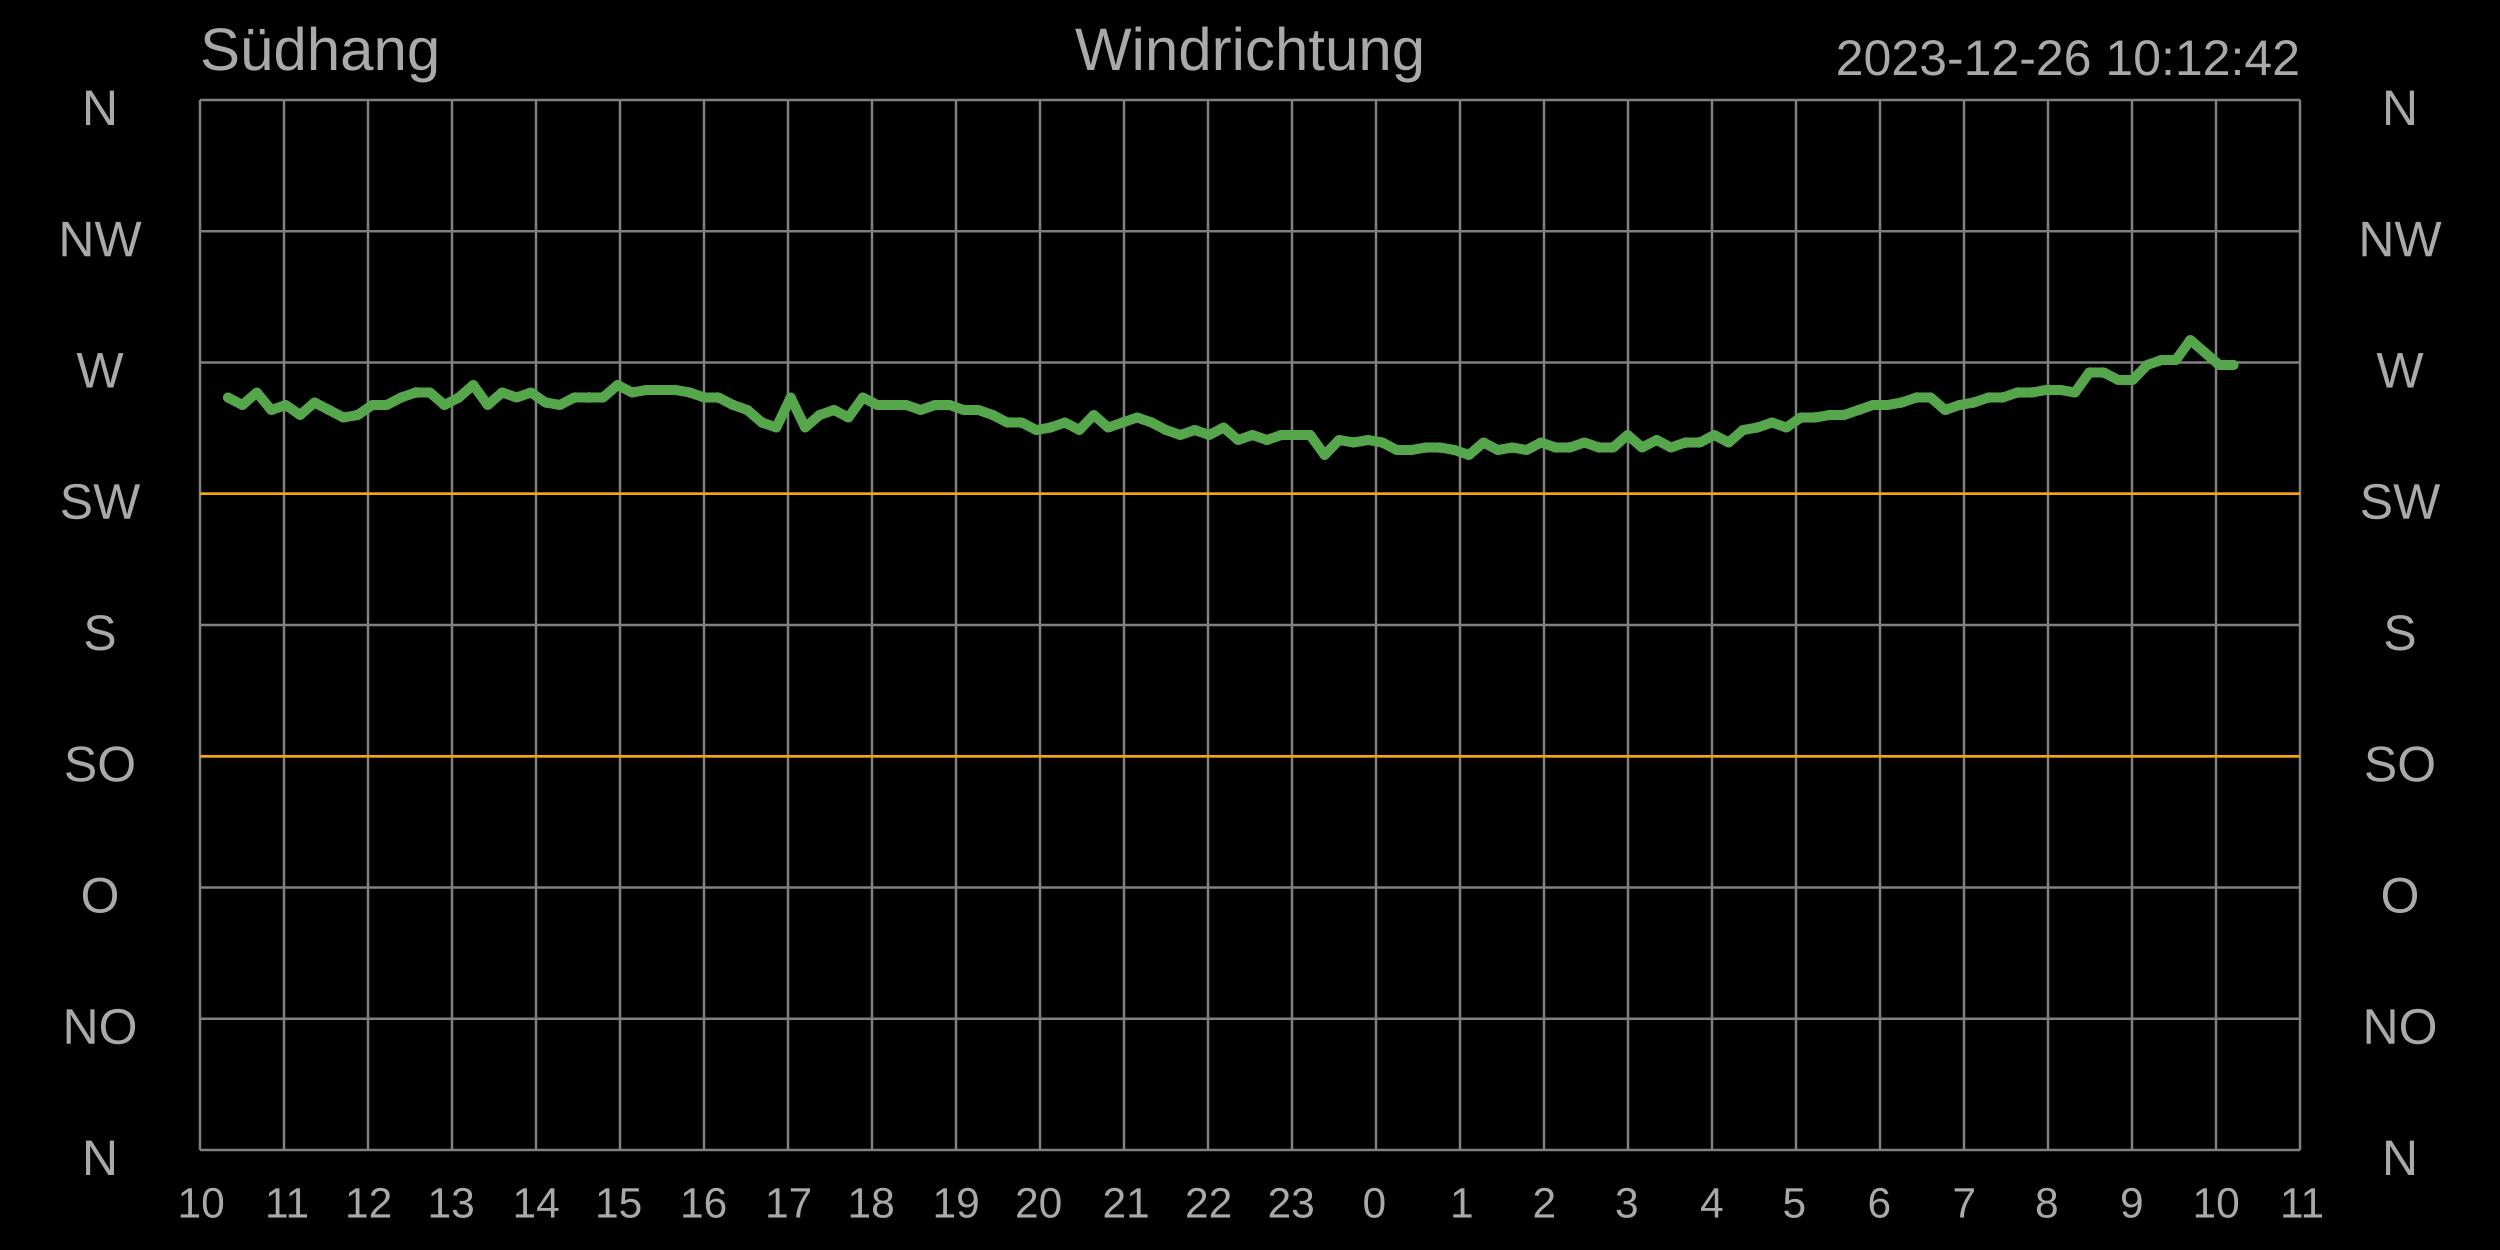
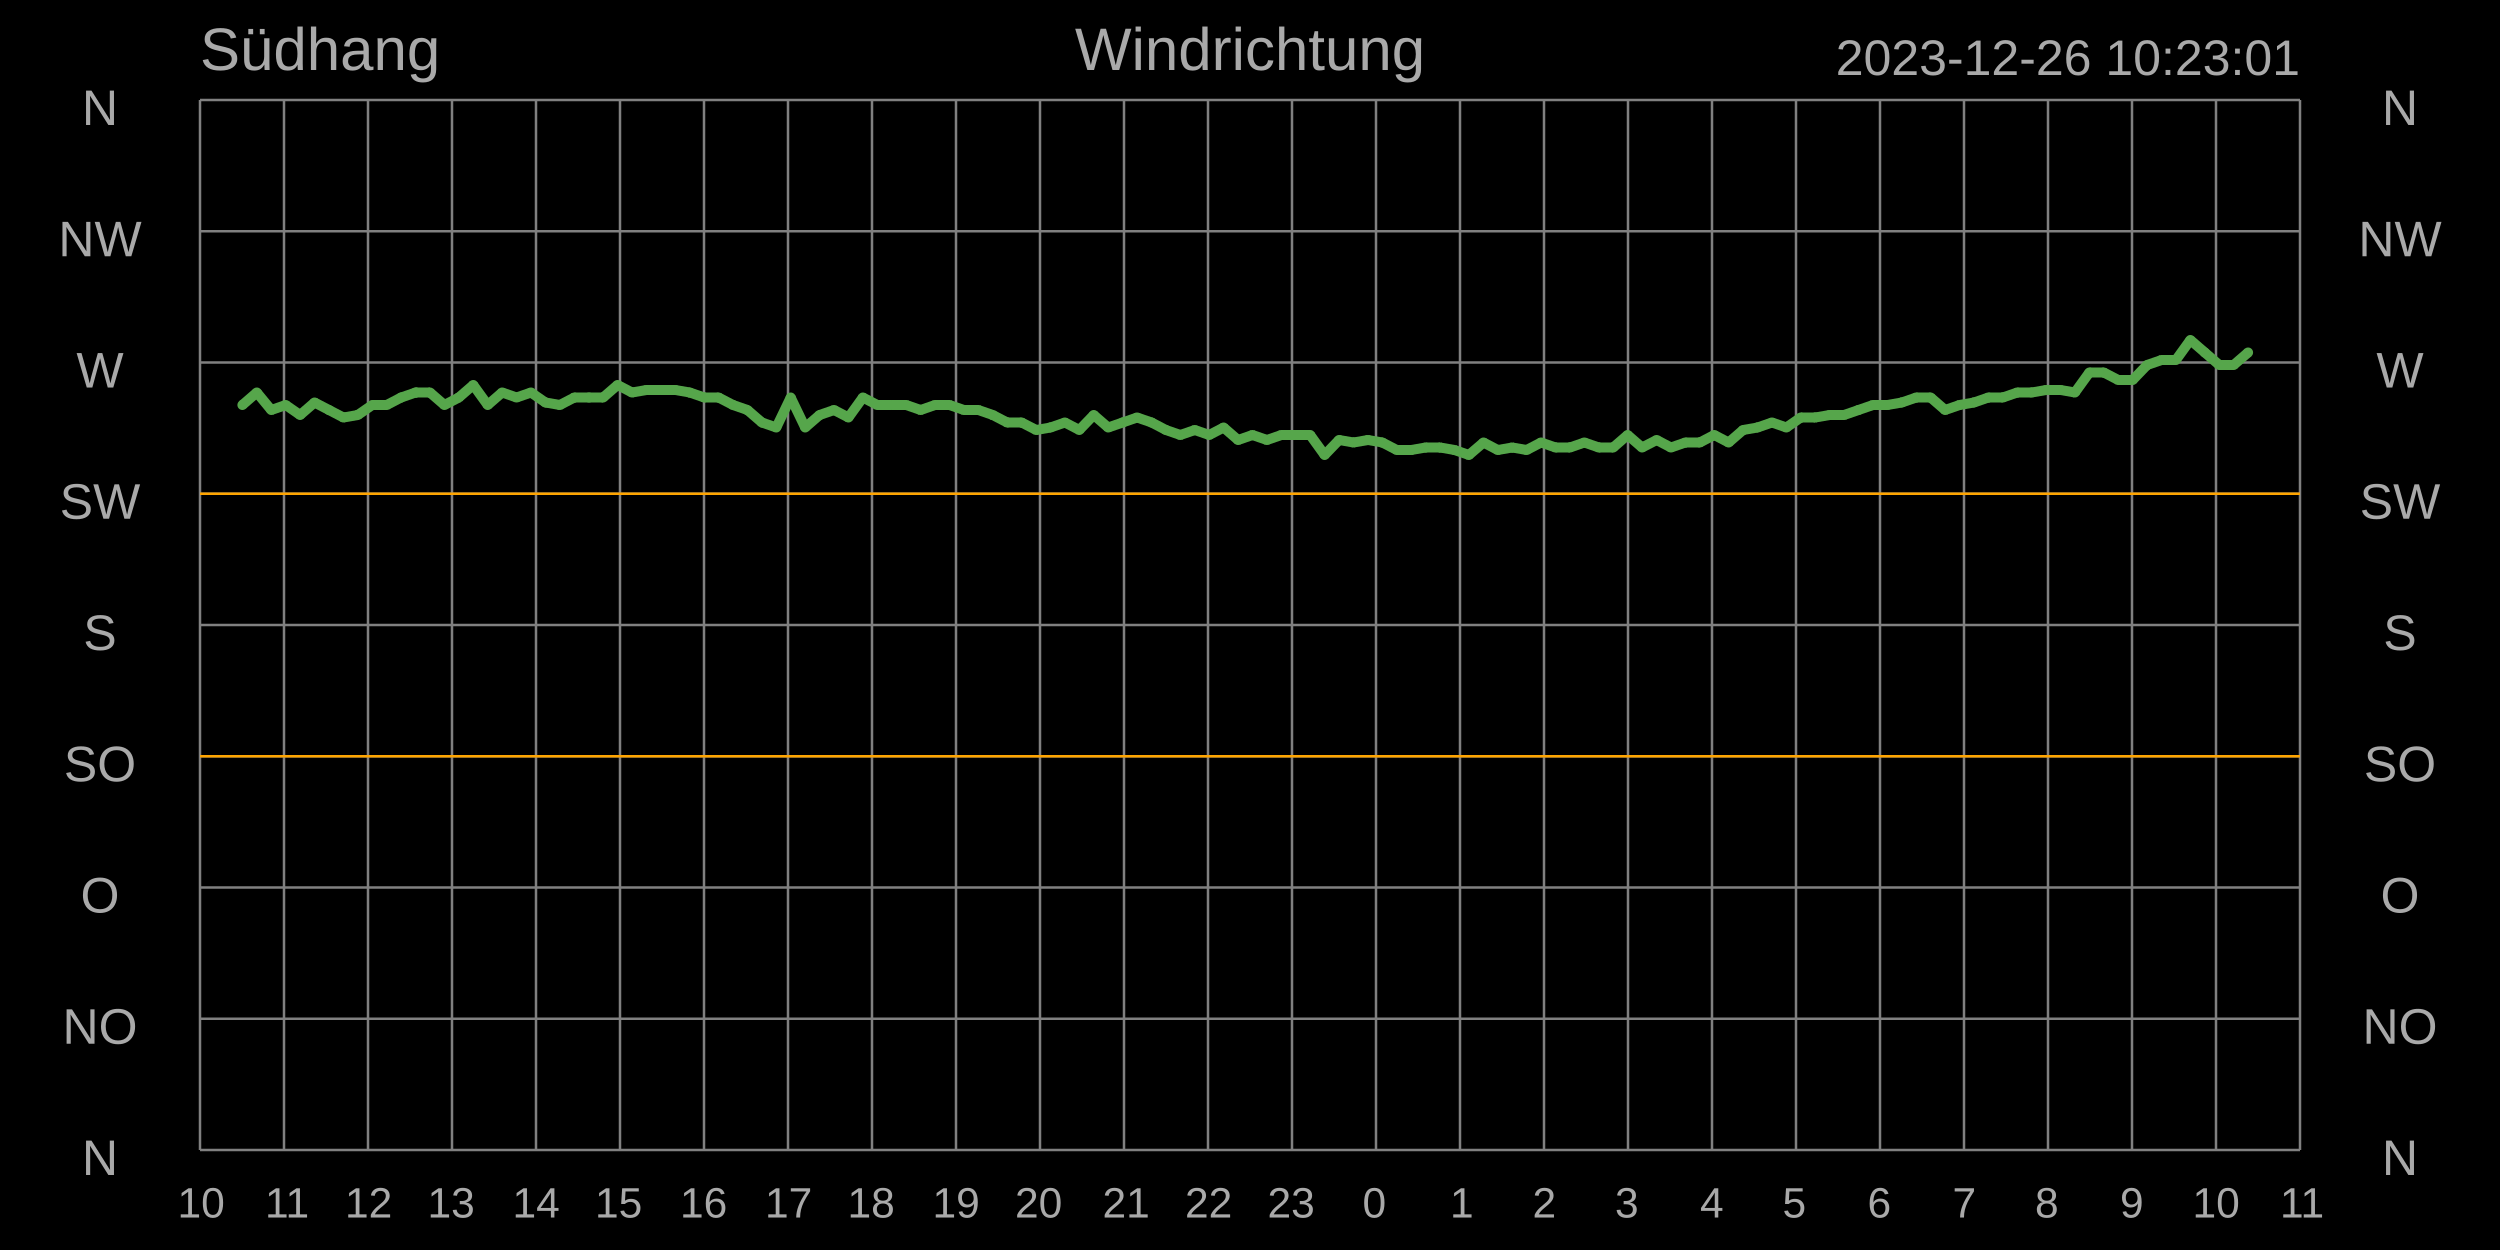
<svg xmlns="http://www.w3.org/2000/svg" baseProfile="full" height="500" version="1.1" width="1000">
  <defs />
  <rect fill="#000000" height="500" width="1000" x="0" y="0" />
  <line stroke="#808080" x1="80" x2="920" y1="40.0" y2="40.0" />
  <line stroke="#808080" x1="80" x2="920" y1="92.5" y2="92.5" />
  <line stroke="#808080" x1="80" x2="920" y1="145.0" y2="145.0" />
  <line stroke="#808080" x1="80" x2="920" y1="197.5" y2="197.5" />
  <line stroke="#808080" x1="80" x2="920" y1="250.0" y2="250.0" />
  <line stroke="#808080" x1="80" x2="920" y1="302.5" y2="302.5" />
  <line stroke="#808080" x1="80" x2="920" y1="355.0" y2="355.0" />
  <line stroke="#808080" x1="80" x2="920" y1="407.5" y2="407.5" />
  <line stroke="#808080" x1="80" x2="920" y1="460.0" y2="460.0" />
  <line stroke="#808080" x1="80.0" x2="80.0" y1="40" y2="460" />
  <line stroke="#808080" x1="113.6" x2="113.6" y1="40" y2="460" />
  <line stroke="#808080" x1="147.2" x2="147.2" y1="40" y2="460" />
  <line stroke="#808080" x1="180.8" x2="180.8" y1="40" y2="460" />
  <line stroke="#808080" x1="214.4" x2="214.4" y1="40" y2="460" />
  <line stroke="#808080" x1="248" x2="248" y1="40" y2="460" />
  <line stroke="#808080" x1="281.6" x2="281.6" y1="40" y2="460" />
  <line stroke="#808080" x1="315.2" x2="315.2" y1="40" y2="460" />
  <line stroke="#808080" x1="348.8" x2="348.8" y1="40" y2="460" />
  <line stroke="#808080" x1="382.4" x2="382.4" y1="40" y2="460" />
  <line stroke="#808080" x1="416" x2="416" y1="40" y2="460" />
  <line stroke="#808080" x1="449.6" x2="449.6" y1="40" y2="460" />
  <line stroke="#808080" x1="483.2" x2="483.2" y1="40" y2="460" />
  <line stroke="#808080" x1="516.8" x2="516.8" y1="40" y2="460" />
  <line stroke="#808080" x1="550.4" x2="550.4" y1="40" y2="460" />
  <line stroke="#808080" x1="584" x2="584" y1="40" y2="460" />
  <line stroke="#808080" x1="617.6" x2="617.6" y1="40" y2="460" />
  <line stroke="#808080" x1="651.2" x2="651.2" y1="40" y2="460" />
  <line stroke="#808080" x1="684.8" x2="684.8" y1="40" y2="460" />
  <line stroke="#808080" x1="718.4" x2="718.4" y1="40" y2="460" />
  <line stroke="#808080" x1="752" x2="752" y1="40" y2="460" />
  <line stroke="#808080" x1="785.6" x2="785.6" y1="40" y2="460" />
  <line stroke="#808080" x1="819.2" x2="819.2" y1="40" y2="460" />
  <line stroke="#808080" x1="852.8" x2="852.8" y1="40" y2="460" />
  <line stroke="#808080" x1="886.4" x2="886.4" y1="40" y2="460" />
  <line stroke="#808080" x1="920" x2="920" y1="40" y2="460" />
  <text fill="#A9A9A9" font-size="20px" style="font-family:Arial" text-anchor="middle" x="40.0" y="50.0"> N</text>
  <text fill="#A9A9A9" font-size="20px" style="font-family:Arial" text-anchor="middle" x="40.0" y="102.5">NW</text>
  <text fill="#A9A9A9" font-size="20px" style="font-family:Arial" text-anchor="middle" x="40.0" y="155.0"> W</text>
  <text fill="#A9A9A9" font-size="20px" style="font-family:Arial" text-anchor="middle" x="40.0" y="207.5">SW</text>
  <text fill="#A9A9A9" font-size="20px" style="font-family:Arial" text-anchor="middle" x="40.0" y="260.0"> S</text>
  <text fill="#A9A9A9" font-size="20px" style="font-family:Arial" text-anchor="middle" x="40.0" y="312.5">SO</text>
  <text fill="#A9A9A9" font-size="20px" style="font-family:Arial" text-anchor="middle" x="40.0" y="365.0"> O</text>
  <text fill="#A9A9A9" font-size="20px" style="font-family:Arial" text-anchor="middle" x="40.0" y="417.5">NO</text>
  <text fill="#A9A9A9" font-size="20px" style="font-family:Arial" text-anchor="middle" x="40.0" y="470.0"> N</text>
  <text fill="#A9A9A9" font-size="20px" style="font-family:Arial" text-anchor="middle" x="960.0" y="50.0"> N</text>
  <text fill="#A9A9A9" font-size="20px" style="font-family:Arial" text-anchor="middle" x="960.0" y="102.5">NW</text>
  <text fill="#A9A9A9" font-size="20px" style="font-family:Arial" text-anchor="middle" x="960.0" y="155.0"> W</text>
  <text fill="#A9A9A9" font-size="20px" style="font-family:Arial" text-anchor="middle" x="960.0" y="207.5">SW</text>
  <text fill="#A9A9A9" font-size="20px" style="font-family:Arial" text-anchor="middle" x="960.0" y="260.0"> S</text>
  <text fill="#A9A9A9" font-size="20px" style="font-family:Arial" text-anchor="middle" x="960.0" y="312.5">SO</text>
  <text fill="#A9A9A9" font-size="20px" style="font-family:Arial" text-anchor="middle" x="960.0" y="365.0"> O</text>
  <text fill="#A9A9A9" font-size="20px" style="font-family:Arial" text-anchor="middle" x="960.0" y="417.5">NO</text>
  <text fill="#A9A9A9" font-size="20px" style="font-family:Arial" text-anchor="middle" x="960.0" y="470.0"> N</text>
  <text fill="#A9A9A9" font-size="17px" style="font-family:Arial" text-anchor="start" x="71" y="487">10</text>
  <text fill="#A9A9A9" font-size="17px" style="font-family:Arial" text-anchor="start" x="106" y="487">11</text>
  <text fill="#A9A9A9" font-size="17px" style="font-family:Arial" text-anchor="start" x="138" y="487">12</text>
  <text fill="#A9A9A9" font-size="17px" style="font-family:Arial" text-anchor="start" x="171" y="487">13</text>
  <text fill="#A9A9A9" font-size="17px" style="font-family:Arial" text-anchor="start" x="205" y="487">14</text>
  <text fill="#A9A9A9" font-size="17px" style="font-family:Arial" text-anchor="start" x="238" y="487">15</text>
  <text fill="#A9A9A9" font-size="17px" style="font-family:Arial" text-anchor="start" x="272" y="487">16</text>
  <text fill="#A9A9A9" font-size="17px" style="font-family:Arial" text-anchor="start" x="306" y="487">17</text>
  <text fill="#A9A9A9" font-size="17px" style="font-family:Arial" text-anchor="start" x="339" y="487">18</text>
  <text fill="#A9A9A9" font-size="17px" style="font-family:Arial" text-anchor="start" x="373" y="487">19</text>
  <text fill="#A9A9A9" font-size="17px" style="font-family:Arial" text-anchor="start" x="406" y="487">20</text>
  <text fill="#A9A9A9" font-size="17px" style="font-family:Arial" text-anchor="start" x="441" y="487">21</text>
  <text fill="#A9A9A9" font-size="17px" style="font-family:Arial" text-anchor="start" x="474" y="487">22</text>
  <text fill="#A9A9A9" font-size="17px" style="font-family:Arial" text-anchor="start" x="507" y="487">23</text>
  <text fill="#A9A9A9" font-size="17px" style="font-family:Arial" text-anchor="start" x="545" y="487">0</text>
  <text fill="#A9A9A9" font-size="17px" style="font-family:Arial" text-anchor="start" x="580" y="487">1</text>
  <text fill="#A9A9A9" font-size="17px" style="font-family:Arial" text-anchor="start" x="613" y="487">2</text>
  <text fill="#A9A9A9" font-size="17px" style="font-family:Arial" text-anchor="start" x="646" y="487">3</text>
  <text fill="#A9A9A9" font-size="17px" style="font-family:Arial" text-anchor="start" x="680" y="487">4</text>
  <text fill="#A9A9A9" font-size="17px" style="font-family:Arial" text-anchor="start" x="713" y="487">5</text>
  <text fill="#A9A9A9" font-size="17px" style="font-family:Arial" text-anchor="start" x="747" y="487">6</text>
  <text fill="#A9A9A9" font-size="17px" style="font-family:Arial" text-anchor="start" x="781" y="487">7</text>
  <text fill="#A9A9A9" font-size="17px" style="font-family:Arial" text-anchor="start" x="814" y="487">8</text>
  <text fill="#A9A9A9" font-size="17px" style="font-family:Arial" text-anchor="start" x="848" y="487">9</text>
  <text fill="#A9A9A9" font-size="17px" style="font-family:Arial" text-anchor="start" x="877" y="487">10</text>
  <text fill="#A9A9A9" font-size="17px" style="font-family:Arial" text-anchor="start" x="912" y="487">11</text>
  <line stroke="#FFA500" x1="80" x2="920" y1="302.5" y2="302.5" />
  <line stroke="#FFA500" x1="80" x2="920" y1="197.5" y2="197.5" />
-   <circle cx="91.181" cy="159" fill="#56a64b" r="2" />
  <circle cx="96.959" cy="162" fill="#56a64b" r="2" />
  <circle cx="102.727" cy="157" fill="#56a64b" r="2" />
  <circle cx="108.495" cy="164" fill="#56a64b" r="2" />
  <circle cx="114.272" cy="162" fill="#56a64b" r="2" />
  <circle cx="120.04" cy="166" fill="#56a64b" r="2" />
  <circle cx="125.817" cy="161" fill="#56a64b" r="2" />
  <circle cx="131.585" cy="164" fill="#56a64b" r="2" />
  <circle cx="137.353" cy="167" fill="#56a64b" r="2" />
  <circle cx="143.131" cy="166" fill="#56a64b" r="2" />
  <circle cx="148.899" cy="162" fill="#56a64b" r="2" />
  <circle cx="154.676" cy="162" fill="#56a64b" r="2" />
  <circle cx="160.444" cy="159" fill="#56a64b" r="2" />
  <circle cx="166.221" cy="157" fill="#56a64b" r="2" />
  <circle cx="166.399" cy="157" fill="#56a64b" r="2" />
  <circle cx="171.989" cy="157" fill="#56a64b" r="2" />
  <circle cx="177.757" cy="162" fill="#56a64b" r="2" />
  <circle cx="183.535" cy="159" fill="#56a64b" r="2" />
  <circle cx="189.303" cy="154" fill="#56a64b" r="2" />
  <circle cx="195.08" cy="162" fill="#56a64b" r="2" />
  <circle cx="200.848" cy="157" fill="#56a64b" r="2" />
  <circle cx="206.616" cy="159" fill="#56a64b" r="2" />
  <circle cx="212.393" cy="157" fill="#56a64b" r="2" />
  <circle cx="218.161" cy="161" fill="#56a64b" r="2" />
  <circle cx="223.939" cy="162" fill="#56a64b" r="2" />
  <circle cx="229.707" cy="159" fill="#56a64b" r="2" />
  <circle cx="235.596" cy="159" fill="#56a64b" r="2" />
  <circle cx="241.252" cy="159" fill="#56a64b" r="2" />
  <circle cx="247.02" cy="154" fill="#56a64b" r="2" />
  <circle cx="252.797" cy="157" fill="#56a64b" r="2" />
  <circle cx="258.565" cy="156" fill="#56a64b" r="2" />
  <circle cx="264.343" cy="156" fill="#56a64b" r="2" />
  <circle cx="270.111" cy="156" fill="#56a64b" r="2" />
  <circle cx="275.879" cy="157" fill="#56a64b" r="2" />
  <circle cx="281.656" cy="159" fill="#56a64b" r="2" />
  <circle cx="287.424" cy="159" fill="#56a64b" r="2" />
  <circle cx="293.201" cy="162" fill="#56a64b" r="2" />
  <circle cx="298.969" cy="164" fill="#56a64b" r="2" />
  <circle cx="304.747" cy="169" fill="#56a64b" r="2" />
  <circle cx="310.515" cy="171" fill="#56a64b" r="2" />
  <circle cx="316.283" cy="159" fill="#56a64b" r="2" />
  <circle cx="322.06" cy="171" fill="#56a64b" r="2" />
  <circle cx="327.828" cy="166" fill="#56a64b" r="2" />
  <circle cx="333.605" cy="164" fill="#56a64b" r="2" />
  <circle cx="339.373" cy="167" fill="#56a64b" r="2" />
  <circle cx="345.141" cy="159" fill="#56a64b" r="2" />
  <circle cx="350.919" cy="162" fill="#56a64b" r="2" />
  <circle cx="356.687" cy="162" fill="#56a64b" r="2" />
  <circle cx="362.464" cy="162" fill="#56a64b" r="2" />
  <circle cx="368.232" cy="164" fill="#56a64b" r="2" />
  <circle cx="374.0" cy="162" fill="#56a64b" r="2" />
  <circle cx="379.777" cy="162" fill="#56a64b" r="2" />
  <circle cx="385.545" cy="164" fill="#56a64b" r="2" />
  <circle cx="391.323" cy="164" fill="#56a64b" r="2" />
  <circle cx="397.091" cy="166" fill="#56a64b" r="2" />
  <circle cx="402.859" cy="169" fill="#56a64b" r="2" />
  <circle cx="408.636" cy="169" fill="#56a64b" r="2" />
  <circle cx="414.469" cy="172" fill="#56a64b" r="2" />
  <circle cx="420.181" cy="171" fill="#56a64b" r="2" />
  <circle cx="425.949" cy="169" fill="#56a64b" r="2" />
  <circle cx="431.727" cy="172" fill="#56a64b" r="2" />
  <circle cx="437.495" cy="166" fill="#56a64b" r="2" />
  <circle cx="443.263" cy="171" fill="#56a64b" r="2" />
  <circle cx="449.04" cy="169" fill="#56a64b" r="2" />
  <circle cx="454.808" cy="167" fill="#56a64b" r="2" />
  <circle cx="460.641" cy="169" fill="#56a64b" r="2" />
  <circle cx="466.353" cy="172" fill="#56a64b" r="2" />
  <circle cx="472.121" cy="174" fill="#56a64b" r="2" />
  <circle cx="477.899" cy="172" fill="#56a64b" r="2" />
  <circle cx="483.667" cy="174" fill="#56a64b" r="2" />
  <circle cx="489.444" cy="171" fill="#56a64b" r="2" />
  <circle cx="495.212" cy="176" fill="#56a64b" r="2" />
  <circle cx="500.98" cy="174" fill="#56a64b" r="2" />
  <circle cx="506.757" cy="176" fill="#56a64b" r="2" />
  <circle cx="512.525" cy="174" fill="#56a64b" r="2" />
  <circle cx="518.303" cy="174" fill="#56a64b" r="2" />
  <circle cx="524.071" cy="174" fill="#56a64b" r="2" />
  <circle cx="529.839" cy="182" fill="#56a64b" r="2" />
  <circle cx="535.616" cy="176" fill="#56a64b" r="2" />
  <circle cx="541.384" cy="177" fill="#56a64b" r="2" />
  <circle cx="547.161" cy="176" fill="#56a64b" r="2" />
  <circle cx="552.929" cy="177" fill="#56a64b" r="2" />
  <circle cx="558.697" cy="180" fill="#56a64b" r="2" />
  <circle cx="564.475" cy="180" fill="#56a64b" r="2" />
  <circle cx="570.243" cy="179" fill="#56a64b" r="2" />
  <circle cx="576.02" cy="179" fill="#56a64b" r="2" />
  <circle cx="581.788" cy="180" fill="#56a64b" r="2" />
  <circle cx="587.556" cy="182" fill="#56a64b" r="2" />
  <circle cx="593.399" cy="177" fill="#56a64b" r="2" />
  <circle cx="599.101" cy="180" fill="#56a64b" r="2" />
  <circle cx="604.879" cy="179" fill="#56a64b" r="2" />
  <circle cx="610.647" cy="180" fill="#56a64b" r="2" />
  <circle cx="616.415" cy="177" fill="#56a64b" r="2" />
  <circle cx="622.192" cy="179" fill="#56a64b" r="2" />
  <circle cx="627.96" cy="179" fill="#56a64b" r="2" />
  <circle cx="633.737" cy="177" fill="#56a64b" r="2" />
  <circle cx="639.505" cy="179" fill="#56a64b" r="2" />
  <circle cx="645.283" cy="179" fill="#56a64b" r="2" />
  <circle cx="651.051" cy="174" fill="#56a64b" r="2" />
  <circle cx="656.819" cy="179" fill="#56a64b" r="2" />
  <circle cx="662.652" cy="176" fill="#56a64b" r="2" />
  <circle cx="668.364" cy="179" fill="#56a64b" r="2" />
  <circle cx="674.141" cy="177" fill="#56a64b" r="2" />
  <circle cx="679.909" cy="177" fill="#56a64b" r="2" />
  <circle cx="685.677" cy="174" fill="#56a64b" r="2" />
  <circle cx="691.455" cy="177" fill="#56a64b" r="2" />
  <circle cx="697.223" cy="172" fill="#56a64b" r="2" />
  <circle cx="703.0" cy="171" fill="#56a64b" r="2" />
  <circle cx="708.768" cy="169" fill="#56a64b" r="2" />
  <circle cx="714.536" cy="171" fill="#56a64b" r="2" />
  <circle cx="720.313" cy="167" fill="#56a64b" r="2" />
  <circle cx="726.081" cy="167" fill="#56a64b" r="2" />
  <circle cx="731.849" cy="166" fill="#56a64b" r="2" />
  <circle cx="737.627" cy="166" fill="#56a64b" r="2" />
  <circle cx="743.395" cy="164" fill="#56a64b" r="2" />
  <circle cx="749.172" cy="162" fill="#56a64b" r="2" />
  <circle cx="754.94" cy="162" fill="#56a64b" r="2" />
  <circle cx="760.708" cy="161" fill="#56a64b" r="2" />
  <circle cx="766.485" cy="159" fill="#56a64b" r="2" />
  <circle cx="772.253" cy="159" fill="#56a64b" r="2" />
  <circle cx="778.031" cy="164" fill="#56a64b" r="2" />
  <circle cx="783.799" cy="162" fill="#56a64b" r="2" />
  <circle cx="789.567" cy="161" fill="#56a64b" r="2" />
  <circle cx="795.344" cy="159" fill="#56a64b" r="2" />
  <circle cx="801.112" cy="159" fill="#56a64b" r="2" />
  <circle cx="806.889" cy="157" fill="#56a64b" r="2" />
  <circle cx="812.657" cy="157" fill="#56a64b" r="2" />
  <circle cx="818.425" cy="156" fill="#56a64b" r="2" />
  <circle cx="824.203" cy="156" fill="#56a64b" r="2" />
  <circle cx="829.971" cy="157" fill="#56a64b" r="2" />
  <circle cx="835.748" cy="149" fill="#56a64b" r="2" />
  <circle cx="841.516" cy="149" fill="#56a64b" r="2" />
  <circle cx="847.284" cy="152" fill="#56a64b" r="2" />
  <circle cx="853.061" cy="152" fill="#56a64b" r="2" />
  <circle cx="858.829" cy="146" fill="#56a64b" r="2" />
  <circle cx="864.607" cy="144" fill="#56a64b" r="2" />
  <circle cx="870.375" cy="144" fill="#56a64b" r="2" />
  <circle cx="876.143" cy="136" fill="#56a64b" r="2" />
  <circle cx="881.92" cy="141" fill="#56a64b" r="2" />
  <circle cx="887.688" cy="146" fill="#56a64b" r="2" />
  <circle cx="893.465" cy="146" fill="#56a64b" r="2" />
-   <line stroke="#56a64b" stroke-width="4" x1="91.181" x2="96.959" y1="159" y2="162" />
+   <circle cx="899.233" cy="141" fill="#56a64b" r="2" />
  <line stroke="#56a64b" stroke-width="4" x1="96.959" x2="102.727" y1="162" y2="157" />
  <line stroke="#56a64b" stroke-width="4" x1="102.727" x2="108.495" y1="157" y2="164" />
  <line stroke="#56a64b" stroke-width="4" x1="108.495" x2="114.272" y1="164" y2="162" />
  <line stroke="#56a64b" stroke-width="4" x1="114.272" x2="120.04" y1="162" y2="166" />
  <line stroke="#56a64b" stroke-width="4" x1="120.04" x2="125.817" y1="166" y2="161" />
  <line stroke="#56a64b" stroke-width="4" x1="125.817" x2="131.585" y1="161" y2="164" />
  <line stroke="#56a64b" stroke-width="4" x1="131.585" x2="137.353" y1="164" y2="167" />
  <line stroke="#56a64b" stroke-width="4" x1="137.353" x2="143.131" y1="167" y2="166" />
  <line stroke="#56a64b" stroke-width="4" x1="143.131" x2="148.899" y1="166" y2="162" />
  <line stroke="#56a64b" stroke-width="4" x1="148.899" x2="154.676" y1="162" y2="162" />
  <line stroke="#56a64b" stroke-width="4" x1="154.676" x2="160.444" y1="162" y2="159" />
  <line stroke="#56a64b" stroke-width="4" x1="160.444" x2="166.221" y1="159" y2="157" />
  <line stroke="#56a64b" stroke-width="4" x1="166.221" x2="166.399" y1="157" y2="157" />
  <line stroke="#56a64b" stroke-width="4" x1="166.399" x2="171.989" y1="157" y2="157" />
  <line stroke="#56a64b" stroke-width="4" x1="171.989" x2="177.757" y1="157" y2="162" />
  <line stroke="#56a64b" stroke-width="4" x1="177.757" x2="183.535" y1="162" y2="159" />
  <line stroke="#56a64b" stroke-width="4" x1="183.535" x2="189.303" y1="159" y2="154" />
  <line stroke="#56a64b" stroke-width="4" x1="189.303" x2="195.08" y1="154" y2="162" />
  <line stroke="#56a64b" stroke-width="4" x1="195.08" x2="200.848" y1="162" y2="157" />
  <line stroke="#56a64b" stroke-width="4" x1="200.848" x2="206.616" y1="157" y2="159" />
  <line stroke="#56a64b" stroke-width="4" x1="206.616" x2="212.393" y1="159" y2="157" />
  <line stroke="#56a64b" stroke-width="4" x1="212.393" x2="218.161" y1="157" y2="161" />
  <line stroke="#56a64b" stroke-width="4" x1="218.161" x2="223.939" y1="161" y2="162" />
  <line stroke="#56a64b" stroke-width="4" x1="223.939" x2="229.707" y1="162" y2="159" />
  <line stroke="#56a64b" stroke-width="4" x1="229.707" x2="235.596" y1="159" y2="159" />
  <line stroke="#56a64b" stroke-width="4" x1="235.596" x2="241.252" y1="159" y2="159" />
  <line stroke="#56a64b" stroke-width="4" x1="241.252" x2="247.02" y1="159" y2="154" />
  <line stroke="#56a64b" stroke-width="4" x1="247.02" x2="252.797" y1="154" y2="157" />
  <line stroke="#56a64b" stroke-width="4" x1="252.797" x2="258.565" y1="157" y2="156" />
  <line stroke="#56a64b" stroke-width="4" x1="258.565" x2="264.343" y1="156" y2="156" />
  <line stroke="#56a64b" stroke-width="4" x1="264.343" x2="270.111" y1="156" y2="156" />
  <line stroke="#56a64b" stroke-width="4" x1="270.111" x2="275.879" y1="156" y2="157" />
  <line stroke="#56a64b" stroke-width="4" x1="275.879" x2="281.656" y1="157" y2="159" />
  <line stroke="#56a64b" stroke-width="4" x1="281.656" x2="287.424" y1="159" y2="159" />
  <line stroke="#56a64b" stroke-width="4" x1="287.424" x2="293.201" y1="159" y2="162" />
  <line stroke="#56a64b" stroke-width="4" x1="293.201" x2="298.969" y1="162" y2="164" />
  <line stroke="#56a64b" stroke-width="4" x1="298.969" x2="304.747" y1="164" y2="169" />
  <line stroke="#56a64b" stroke-width="4" x1="304.747" x2="310.515" y1="169" y2="171" />
  <line stroke="#56a64b" stroke-width="4" x1="310.515" x2="316.283" y1="171" y2="159" />
  <line stroke="#56a64b" stroke-width="4" x1="316.283" x2="322.06" y1="159" y2="171" />
  <line stroke="#56a64b" stroke-width="4" x1="322.06" x2="327.828" y1="171" y2="166" />
  <line stroke="#56a64b" stroke-width="4" x1="327.828" x2="333.605" y1="166" y2="164" />
  <line stroke="#56a64b" stroke-width="4" x1="333.605" x2="339.373" y1="164" y2="167" />
  <line stroke="#56a64b" stroke-width="4" x1="339.373" x2="345.141" y1="167" y2="159" />
  <line stroke="#56a64b" stroke-width="4" x1="345.141" x2="350.919" y1="159" y2="162" />
  <line stroke="#56a64b" stroke-width="4" x1="350.919" x2="356.687" y1="162" y2="162" />
  <line stroke="#56a64b" stroke-width="4" x1="356.687" x2="362.464" y1="162" y2="162" />
  <line stroke="#56a64b" stroke-width="4" x1="362.464" x2="368.232" y1="162" y2="164" />
  <line stroke="#56a64b" stroke-width="4" x1="368.232" x2="374.0" y1="164" y2="162" />
  <line stroke="#56a64b" stroke-width="4" x1="374.0" x2="379.777" y1="162" y2="162" />
  <line stroke="#56a64b" stroke-width="4" x1="379.777" x2="385.545" y1="162" y2="164" />
  <line stroke="#56a64b" stroke-width="4" x1="385.545" x2="391.323" y1="164" y2="164" />
  <line stroke="#56a64b" stroke-width="4" x1="391.323" x2="397.091" y1="164" y2="166" />
  <line stroke="#56a64b" stroke-width="4" x1="397.091" x2="402.859" y1="166" y2="169" />
  <line stroke="#56a64b" stroke-width="4" x1="402.859" x2="408.636" y1="169" y2="169" />
  <line stroke="#56a64b" stroke-width="4" x1="408.636" x2="414.469" y1="169" y2="172" />
  <line stroke="#56a64b" stroke-width="4" x1="414.469" x2="420.181" y1="172" y2="171" />
  <line stroke="#56a64b" stroke-width="4" x1="420.181" x2="425.949" y1="171" y2="169" />
  <line stroke="#56a64b" stroke-width="4" x1="425.949" x2="431.727" y1="169" y2="172" />
  <line stroke="#56a64b" stroke-width="4" x1="431.727" x2="437.495" y1="172" y2="166" />
  <line stroke="#56a64b" stroke-width="4" x1="437.495" x2="443.263" y1="166" y2="171" />
  <line stroke="#56a64b" stroke-width="4" x1="443.263" x2="449.04" y1="171" y2="169" />
  <line stroke="#56a64b" stroke-width="4" x1="449.04" x2="454.808" y1="169" y2="167" />
  <line stroke="#56a64b" stroke-width="4" x1="454.808" x2="460.641" y1="167" y2="169" />
  <line stroke="#56a64b" stroke-width="4" x1="460.641" x2="466.353" y1="169" y2="172" />
  <line stroke="#56a64b" stroke-width="4" x1="466.353" x2="472.121" y1="172" y2="174" />
  <line stroke="#56a64b" stroke-width="4" x1="472.121" x2="477.899" y1="174" y2="172" />
  <line stroke="#56a64b" stroke-width="4" x1="477.899" x2="483.667" y1="172" y2="174" />
  <line stroke="#56a64b" stroke-width="4" x1="483.667" x2="489.444" y1="174" y2="171" />
  <line stroke="#56a64b" stroke-width="4" x1="489.444" x2="495.212" y1="171" y2="176" />
  <line stroke="#56a64b" stroke-width="4" x1="495.212" x2="500.98" y1="176" y2="174" />
  <line stroke="#56a64b" stroke-width="4" x1="500.98" x2="506.757" y1="174" y2="176" />
  <line stroke="#56a64b" stroke-width="4" x1="506.757" x2="512.525" y1="176" y2="174" />
  <line stroke="#56a64b" stroke-width="4" x1="512.525" x2="518.303" y1="174" y2="174" />
  <line stroke="#56a64b" stroke-width="4" x1="518.303" x2="524.071" y1="174" y2="174" />
  <line stroke="#56a64b" stroke-width="4" x1="524.071" x2="529.839" y1="174" y2="182" />
  <line stroke="#56a64b" stroke-width="4" x1="529.839" x2="535.616" y1="182" y2="176" />
  <line stroke="#56a64b" stroke-width="4" x1="535.616" x2="541.384" y1="176" y2="177" />
  <line stroke="#56a64b" stroke-width="4" x1="541.384" x2="547.161" y1="177" y2="176" />
  <line stroke="#56a64b" stroke-width="4" x1="547.161" x2="552.929" y1="176" y2="177" />
  <line stroke="#56a64b" stroke-width="4" x1="552.929" x2="558.697" y1="177" y2="180" />
  <line stroke="#56a64b" stroke-width="4" x1="558.697" x2="564.475" y1="180" y2="180" />
  <line stroke="#56a64b" stroke-width="4" x1="564.475" x2="570.243" y1="180" y2="179" />
  <line stroke="#56a64b" stroke-width="4" x1="570.243" x2="576.02" y1="179" y2="179" />
  <line stroke="#56a64b" stroke-width="4" x1="576.02" x2="581.788" y1="179" y2="180" />
  <line stroke="#56a64b" stroke-width="4" x1="581.788" x2="587.556" y1="180" y2="182" />
  <line stroke="#56a64b" stroke-width="4" x1="587.556" x2="593.399" y1="182" y2="177" />
  <line stroke="#56a64b" stroke-width="4" x1="593.399" x2="599.101" y1="177" y2="180" />
  <line stroke="#56a64b" stroke-width="4" x1="599.101" x2="604.879" y1="180" y2="179" />
  <line stroke="#56a64b" stroke-width="4" x1="604.879" x2="610.647" y1="179" y2="180" />
  <line stroke="#56a64b" stroke-width="4" x1="610.647" x2="616.415" y1="180" y2="177" />
  <line stroke="#56a64b" stroke-width="4" x1="616.415" x2="622.192" y1="177" y2="179" />
  <line stroke="#56a64b" stroke-width="4" x1="622.192" x2="627.96" y1="179" y2="179" />
  <line stroke="#56a64b" stroke-width="4" x1="627.96" x2="633.737" y1="179" y2="177" />
  <line stroke="#56a64b" stroke-width="4" x1="633.737" x2="639.505" y1="177" y2="179" />
  <line stroke="#56a64b" stroke-width="4" x1="639.505" x2="645.283" y1="179" y2="179" />
  <line stroke="#56a64b" stroke-width="4" x1="645.283" x2="651.051" y1="179" y2="174" />
  <line stroke="#56a64b" stroke-width="4" x1="651.051" x2="656.819" y1="174" y2="179" />
  <line stroke="#56a64b" stroke-width="4" x1="656.819" x2="662.652" y1="179" y2="176" />
  <line stroke="#56a64b" stroke-width="4" x1="662.652" x2="668.364" y1="176" y2="179" />
  <line stroke="#56a64b" stroke-width="4" x1="668.364" x2="674.141" y1="179" y2="177" />
  <line stroke="#56a64b" stroke-width="4" x1="674.141" x2="679.909" y1="177" y2="177" />
  <line stroke="#56a64b" stroke-width="4" x1="679.909" x2="685.677" y1="177" y2="174" />
  <line stroke="#56a64b" stroke-width="4" x1="685.677" x2="691.455" y1="174" y2="177" />
  <line stroke="#56a64b" stroke-width="4" x1="691.455" x2="697.223" y1="177" y2="172" />
  <line stroke="#56a64b" stroke-width="4" x1="697.223" x2="703.0" y1="172" y2="171" />
  <line stroke="#56a64b" stroke-width="4" x1="703.0" x2="708.768" y1="171" y2="169" />
  <line stroke="#56a64b" stroke-width="4" x1="708.768" x2="714.536" y1="169" y2="171" />
  <line stroke="#56a64b" stroke-width="4" x1="714.536" x2="720.313" y1="171" y2="167" />
  <line stroke="#56a64b" stroke-width="4" x1="720.313" x2="726.081" y1="167" y2="167" />
  <line stroke="#56a64b" stroke-width="4" x1="726.081" x2="731.849" y1="167" y2="166" />
  <line stroke="#56a64b" stroke-width="4" x1="731.849" x2="737.627" y1="166" y2="166" />
  <line stroke="#56a64b" stroke-width="4" x1="737.627" x2="743.395" y1="166" y2="164" />
  <line stroke="#56a64b" stroke-width="4" x1="743.395" x2="749.172" y1="164" y2="162" />
  <line stroke="#56a64b" stroke-width="4" x1="749.172" x2="754.94" y1="162" y2="162" />
  <line stroke="#56a64b" stroke-width="4" x1="754.94" x2="760.708" y1="162" y2="161" />
  <line stroke="#56a64b" stroke-width="4" x1="760.708" x2="766.485" y1="161" y2="159" />
  <line stroke="#56a64b" stroke-width="4" x1="766.485" x2="772.253" y1="159" y2="159" />
  <line stroke="#56a64b" stroke-width="4" x1="772.253" x2="778.031" y1="159" y2="164" />
  <line stroke="#56a64b" stroke-width="4" x1="778.031" x2="783.799" y1="164" y2="162" />
  <line stroke="#56a64b" stroke-width="4" x1="783.799" x2="789.567" y1="162" y2="161" />
  <line stroke="#56a64b" stroke-width="4" x1="789.567" x2="795.344" y1="161" y2="159" />
  <line stroke="#56a64b" stroke-width="4" x1="795.344" x2="801.112" y1="159" y2="159" />
  <line stroke="#56a64b" stroke-width="4" x1="801.112" x2="806.889" y1="159" y2="157" />
  <line stroke="#56a64b" stroke-width="4" x1="806.889" x2="812.657" y1="157" y2="157" />
  <line stroke="#56a64b" stroke-width="4" x1="812.657" x2="818.425" y1="157" y2="156" />
  <line stroke="#56a64b" stroke-width="4" x1="818.425" x2="824.203" y1="156" y2="156" />
  <line stroke="#56a64b" stroke-width="4" x1="824.203" x2="829.971" y1="156" y2="157" />
  <line stroke="#56a64b" stroke-width="4" x1="829.971" x2="835.748" y1="157" y2="149" />
  <line stroke="#56a64b" stroke-width="4" x1="835.748" x2="841.516" y1="149" y2="149" />
  <line stroke="#56a64b" stroke-width="4" x1="841.516" x2="847.284" y1="149" y2="152" />
  <line stroke="#56a64b" stroke-width="4" x1="847.284" x2="853.061" y1="152" y2="152" />
  <line stroke="#56a64b" stroke-width="4" x1="853.061" x2="858.829" y1="152" y2="146" />
  <line stroke="#56a64b" stroke-width="4" x1="858.829" x2="864.607" y1="146" y2="144" />
  <line stroke="#56a64b" stroke-width="4" x1="864.607" x2="870.375" y1="144" y2="144" />
  <line stroke="#56a64b" stroke-width="4" x1="870.375" x2="876.143" y1="144" y2="136" />
  <line stroke="#56a64b" stroke-width="4" x1="876.143" x2="881.92" y1="136" y2="141" />
  <line stroke="#56a64b" stroke-width="4" x1="881.92" x2="887.688" y1="141" y2="146" />
  <line stroke="#56a64b" stroke-width="4" x1="887.688" x2="893.465" y1="146" y2="146" />
-   <text fill="#A9A9A9" font-size="20px" style="font-family:Arial" text-anchor="end" x="920" y="30.0">2023-12-26 10:12:42</text>
+   <line stroke="#56a64b" stroke-width="4" x1="893.465" x2="899.233" y1="146" y2="141" />
+   <text fill="#A9A9A9" font-size="20px" style="font-family:Arial" text-anchor="end" x="920" y="30.0">2023-12-26 10:23:01</text>
  <text fill="#A9A9A9" font-size="24px" style="font-family:Arial" text-anchor="middle" x="500.0" y="28.0">Windrichtung</text>
  <text fill="#A9A9A9" font-size="24px" style="font-family:Arial" text-anchor="start" x="80" y="28.0">Südhang</text>
</svg>
